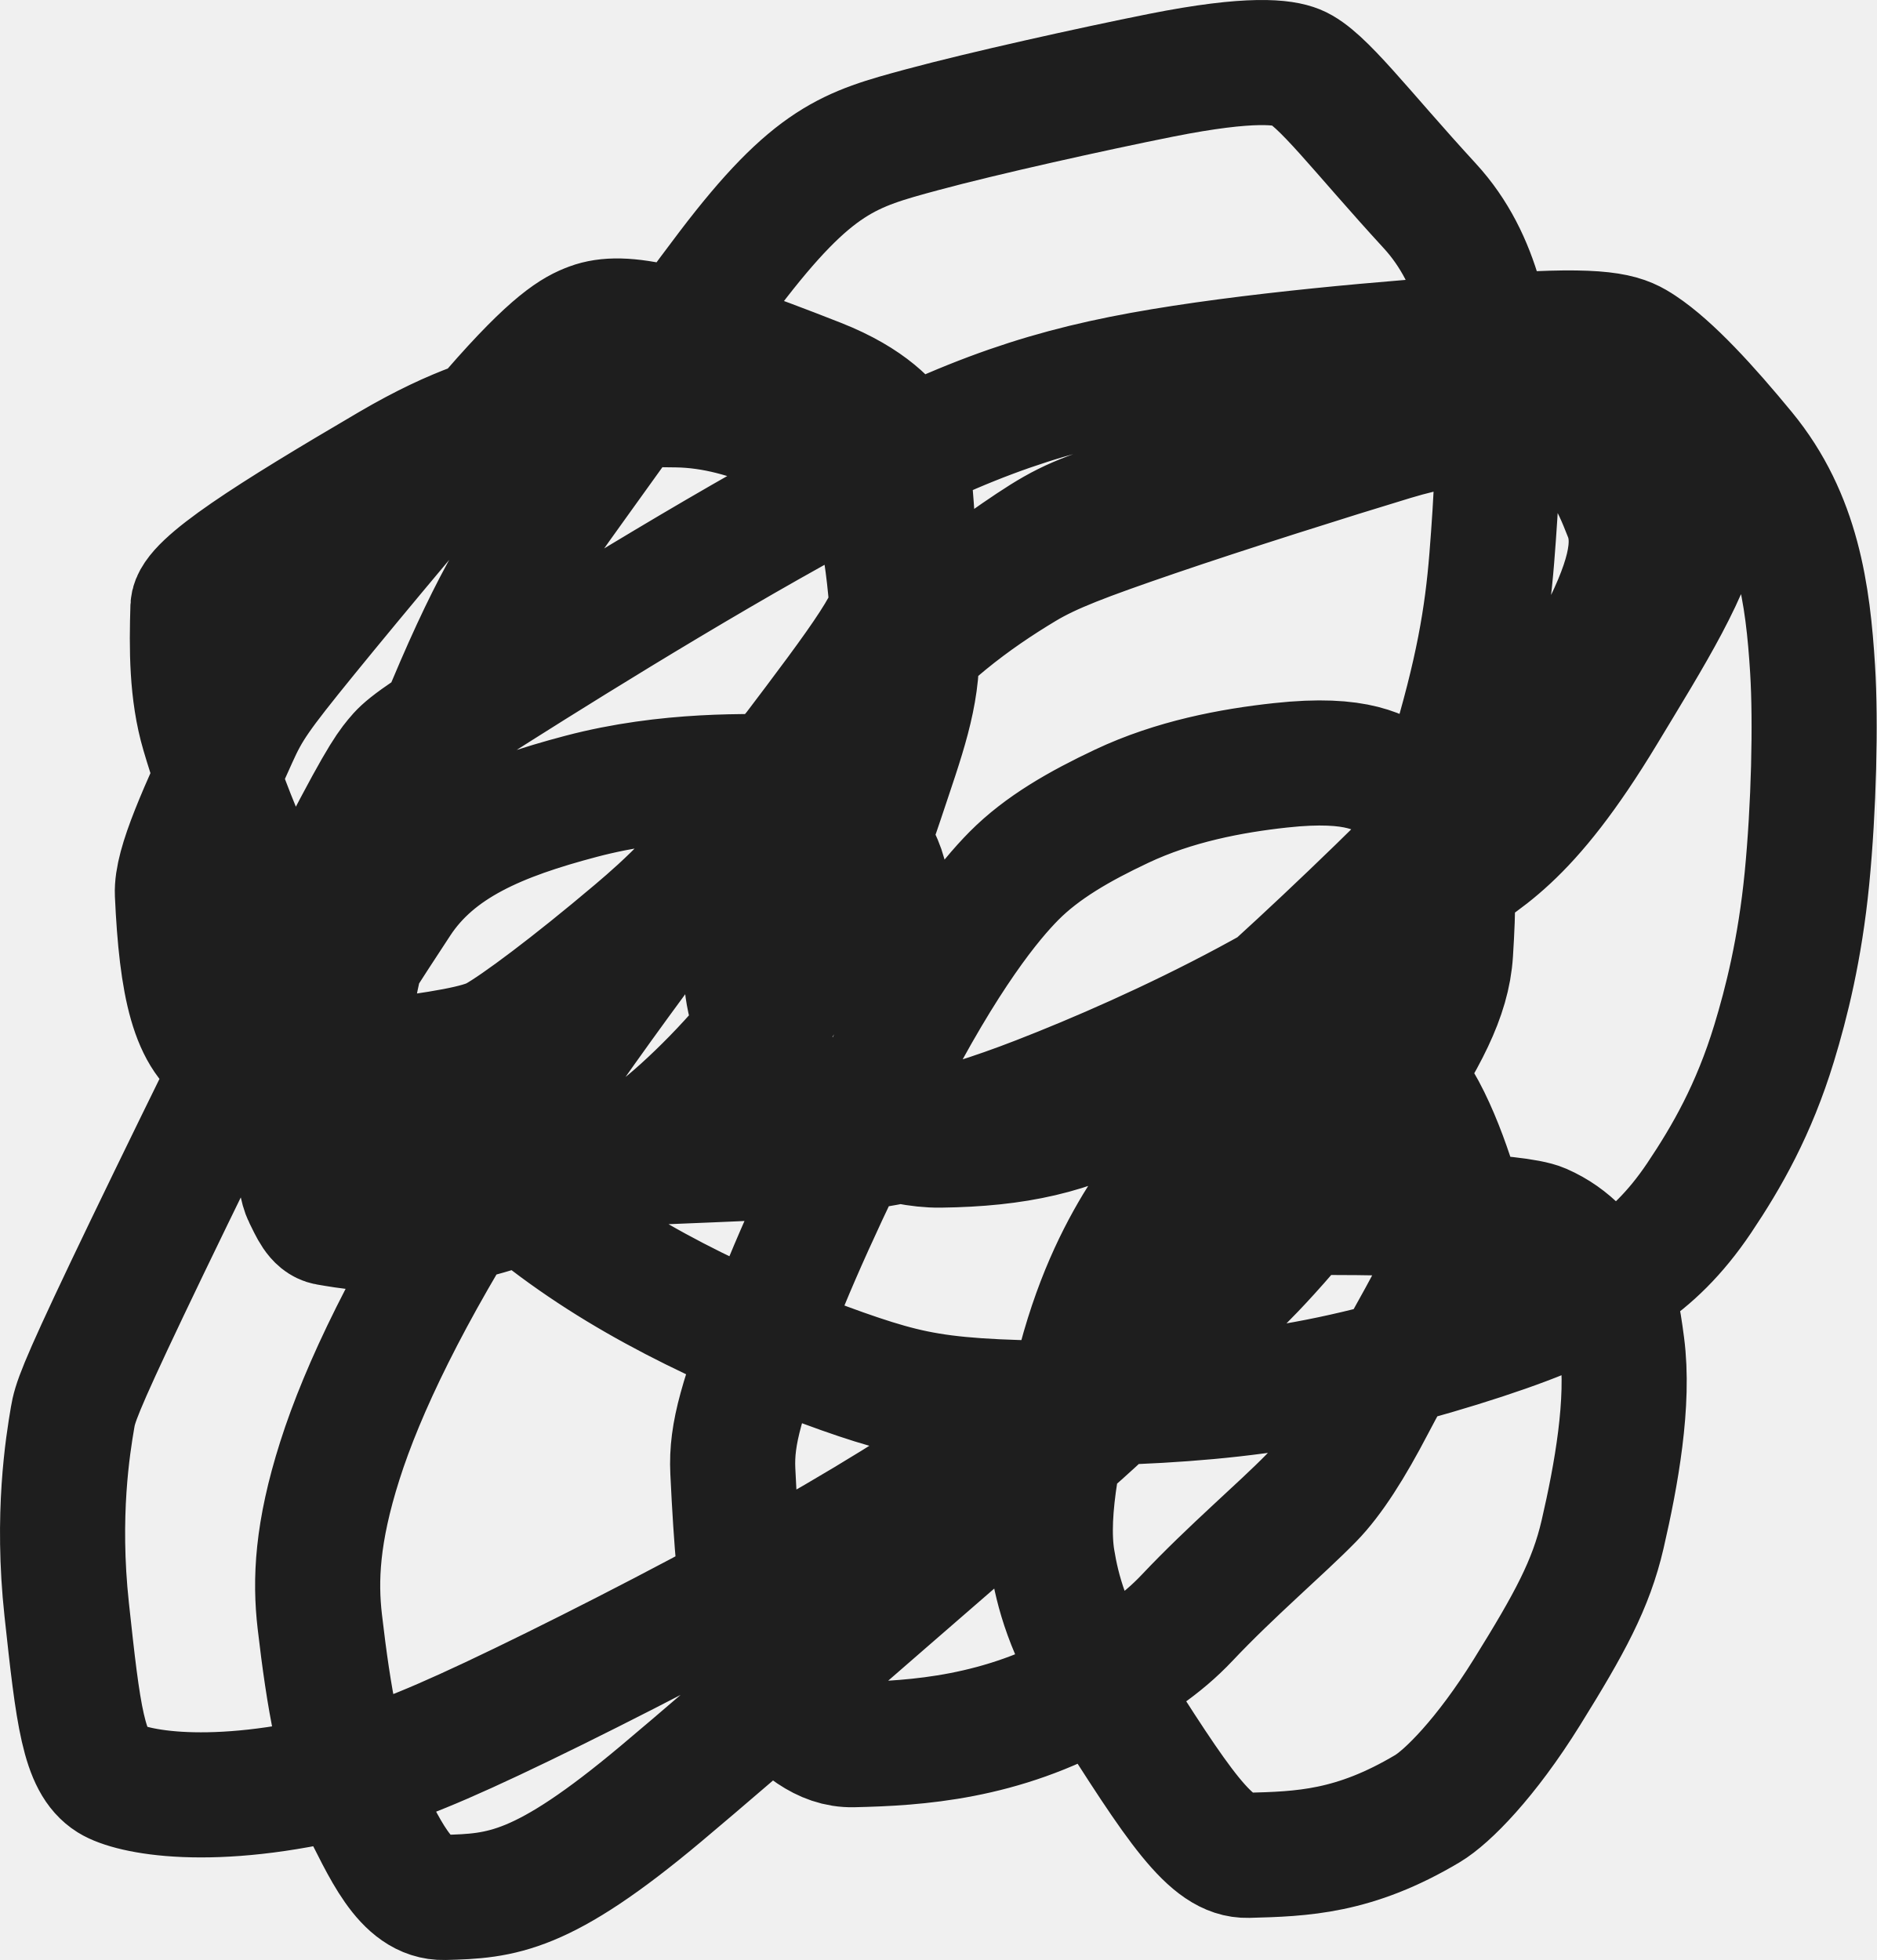
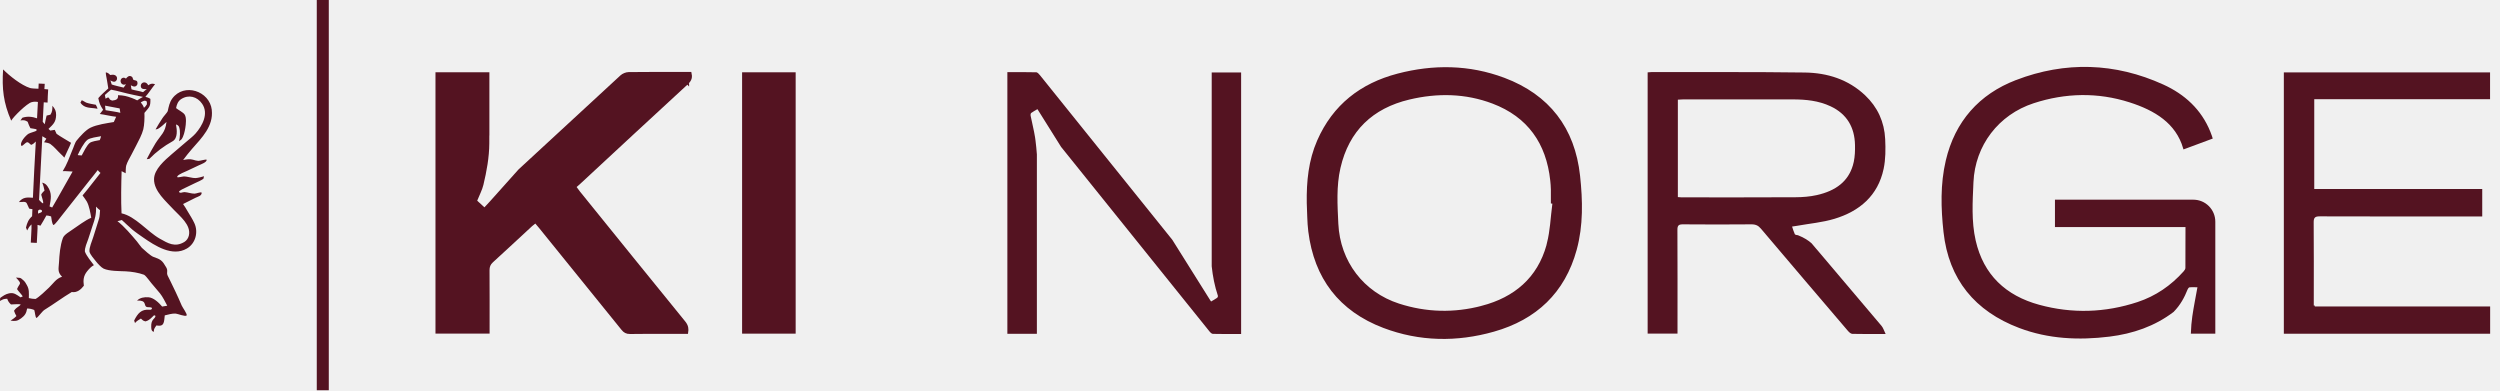
- <svg xmlns="http://www.w3.org/2000/svg" width="45" height="47" viewBox="0 0 45 47" fill="none">
-   <path d="M31.963 29.074C33.344 29.074 36.345 29.132 36.96 29.402C37.667 29.712 38.042 30.204 38.51 30.839C38.721 31.125 38.796 31.522 38.893 32.264C39.072 33.626 38.757 35.367 38.427 36.795C38.149 37.995 37.636 38.932 36.613 40.578C35.626 42.166 34.699 43.09 34.227 43.371C32.467 44.419 31.225 44.456 29.922 44.49C29.036 44.513 28.27 43.331 26.476 40.5C25.599 39.117 25.353 38.119 25.236 37.4C25.046 36.232 25.408 34.514 25.903 32.657C26.345 31 26.935 29.901 27.448 29.099C28.095 28.087 29.191 26.942 30.176 25.905C30.648 25.409 31.424 25.345 32.448 25.366C33.026 25.378 33.303 25.58 33.525 25.785C34.225 26.43 34.781 28.086 35.023 28.977C35.239 29.772 33.862 31.867 32.909 33.693C32.401 34.666 31.918 35.436 31.441 35.923C30.712 36.668 29.527 37.669 28.465 38.794C27.839 39.458 27.127 39.914 26.155 40.462C23.998 41.678 21.989 41.802 20.453 41.837C19.736 41.853 19.176 41.349 18.613 40.735C18.002 40.066 17.739 38.785 17.572 35.279C17.528 34.365 17.793 33.527 18.604 31.383C19.186 29.844 20.32 27.471 21.217 25.719C22.677 22.867 23.738 21.584 24.313 21.003C24.993 20.318 25.886 19.809 26.893 19.334C28.153 18.738 29.525 18.48 30.706 18.352C32.581 18.148 33.122 18.539 33.587 18.829C34.256 19.246 34.486 19.895 34.727 20.572C34.86 20.944 34.851 21.728 34.781 22.844C34.715 23.902 34.16 24.91 33.163 26.43C31.446 29.049 29.898 30.573 29.597 30.86C29.272 31.171 28.085 32.351 26.198 34.088C25.368 34.852 24.746 35.326 22.838 36.977C20.93 38.627 17.741 41.426 15.854 43.009C12.996 45.407 12.026 45.465 10.654 45.5C9.7 45.524 9.205 44.268 8.643 43.191C8.141 42.228 7.882 40.721 7.668 38.883C7.553 37.889 7.6 36.753 8.148 35.029C8.695 33.306 9.787 31.024 11.657 28.095C13.526 25.166 16.14 21.658 17.924 19.418C19.708 17.178 20.583 16.312 21.638 15.419C22.692 14.526 23.901 13.633 24.727 13.085C25.554 12.536 25.963 12.36 27.436 11.915C28.909 11.47 31.434 10.761 32.897 10.374C35.295 9.74 36.379 9.942 37.466 10.423C38.359 10.817 38.67 11.5 38.998 12.341C39.279 13.064 39.058 13.984 38.241 15.516C37.841 16.267 36.99 17.281 35.549 18.823C34.107 20.366 32.026 22.36 30.625 23.635C28.616 25.461 27.623 26.055 27.048 26.381C25.687 27.15 24.357 27.435 22.545 27.459C21.515 27.473 20.247 26.925 19.636 26.71C19.133 26.534 18.667 25.69 18.254 24.799C17.546 23.271 18.025 22.054 18.399 21.043C19.021 19.362 20.018 17.833 20.904 16.703C21.997 15.307 23.343 14.323 24.547 13.601C25.196 13.212 25.997 12.91 27.683 12.332C29.369 11.755 31.935 10.944 33.392 10.504C35.109 9.984 36.871 9.892 39.152 9.822C39.957 9.797 40.047 9.916 40.162 10.05C40.423 10.352 40.625 10.654 40.749 10.883C40.868 11.103 40.91 11.536 40.782 12.355C40.587 13.607 39.571 15.211 38.455 17.06C36.593 20.145 35.54 20.61 34.397 21.359C33.444 21.983 31.72 23.082 29.92 24.048C28.12 25.013 26.292 25.806 24.909 26.343C22.667 27.215 21.099 27.507 19.226 27.686C17.985 27.805 16.142 27.826 14.745 27.922C11.001 28.18 9.71 28.194 9.29 27.924C8.805 27.611 8.524 26.875 8.359 25.693C8.272 25.067 8.353 24.006 8.835 22.254C9.317 20.501 10.27 18.084 10.977 16.45C12.036 14.004 12.708 13.048 13.773 11.57C14.698 10.287 16.386 7.912 17.484 6.468C19.5 3.814 20.382 3.578 22.113 3.11C23.562 2.718 26.201 2.132 27.838 1.805C30.024 1.37 30.779 1.492 31.085 1.615C31.688 1.859 32.625 3.132 34.283 4.936C35.49 6.249 35.74 7.987 35.885 9.639C35.96 10.486 35.884 11.971 35.77 13.388C35.656 14.805 35.437 16.112 34.782 18.281C34.126 20.45 33.042 23.441 32.223 25.418C31.404 27.395 30.883 28.267 30.398 28.965C29.913 29.663 29.48 30.159 28.427 31.047C27.374 31.936 25.713 33.201 24.031 34.368C22.348 35.535 20.694 36.566 18.496 37.781C16.299 38.997 13.608 40.365 11.806 41.213C10.004 42.061 9.172 42.348 8.319 42.561C5.048 43.379 3.135 42.966 2.654 42.665C2.004 42.258 1.874 41.137 1.599 38.593C1.354 36.327 1.628 34.651 1.741 33.988C1.797 33.658 1.888 33.346 3.05 30.904C4.213 28.461 6.454 23.899 7.739 21.367C9.025 18.836 9.286 18.473 9.503 18.209C9.72 17.945 9.886 17.791 11.911 16.51C13.936 15.229 17.814 12.825 20.768 11.308C23.721 9.791 25.631 9.234 28.36 8.815C31.088 8.395 34.575 8.13 36.483 8.022C38.611 7.901 38.963 8.089 39.347 8.342C40.054 8.81 40.937 9.777 41.807 10.834C43.109 12.416 43.352 14.263 43.463 16.049C43.542 17.328 43.493 19.372 43.327 21.068C43.16 22.764 42.834 24.052 42.54 25.017C42.055 26.606 41.41 27.734 40.742 28.729C39.586 30.449 38.357 30.977 36.974 31.549C35.942 31.975 34.182 32.526 32.528 32.919C30.874 33.311 29.364 33.49 27.787 33.581C26.209 33.671 24.609 33.667 23.437 33.587C22.266 33.506 21.572 33.348 20.581 33.016C19.591 32.684 18.324 32.182 17.084 31.594C15.845 31.006 14.67 30.348 13.566 29.554C12.463 28.761 11.466 27.852 10.533 26.905C8.708 25.053 7.68 23.702 7.059 22.653C5.976 20.822 5.258 18.862 4.879 17.572C4.593 16.601 4.596 15.543 4.627 14.548C4.644 14.025 6.495 12.859 9.362 11.177C11.016 10.207 11.982 9.994 12.611 9.828C13.139 9.688 14.472 9.683 16.23 9.708C18.032 9.733 19.678 10.733 20.493 11.304C20.957 11.629 21.237 12.681 21.383 14.468C21.424 14.973 20.174 16.555 18.279 19.067C16.9 20.895 16.003 21.709 15.234 22.359C13.704 23.653 12.409 24.618 11.893 24.903C11.508 25.116 10.604 25.274 8.995 25.472C7.051 25.711 5.794 25.509 5.487 25.353C4.625 24.918 4.353 23.608 4.254 21.435C4.222 20.738 4.837 19.458 5.636 17.681C5.958 16.964 6.173 16.651 7.333 15.225C8.493 13.798 10.607 11.274 11.83 9.866C13.277 8.201 13.798 7.937 14.168 7.799C14.934 7.513 16.189 7.789 19.61 9.135C20.862 9.628 21.331 10.205 21.58 10.559C21.832 10.917 21.924 12.839 21.982 15.497C22.009 16.703 21.636 17.664 21.135 19.173C20.6 20.782 20.037 21.967 19.436 22.951C18.501 24.483 17.326 25.758 16.38 26.615C15.45 27.458 14.627 27.954 13.596 28.384C10.29 29.763 8.802 29.485 7.857 29.324C7.601 29.28 7.475 28.963 7.328 28.67C7.144 28.303 7.11 27.258 7.095 25.987C7.088 25.399 8.079 23.842 9.545 21.608C10.438 20.248 11.971 19.613 13.931 19.096C15.998 18.55 17.992 18.613 19.002 18.639C19.808 18.659 20.259 19.266 20.665 19.829C20.782 20.039 20.936 20.349 21.036 20.567C21.137 20.784 21.18 20.901 21.241 21.168" stroke="#1E1E1E" stroke-width="3" stroke-linecap="round" />
+ <svg xmlns="http://www.w3.org/2000/svg" width="205" height="32" viewBox="0 0 205 32" fill="none">
+   <path d="M165.346 6.638C169.362 5.101 173.416 5.215 177.354 7.006C179.102 7.8 180.443 9.036 181.167 10.821L181.304 11.185C181.319 11.228 181.331 11.269 181.344 11.312L179.1 12.146C178.486 10.037 176.724 8.979 174.651 8.315C172.03 7.476 169.363 7.53 166.74 8.385C163.827 9.334 161.874 11.882 161.741 14.942C161.672 16.532 161.564 18.151 161.925 19.738C162.574 22.592 164.434 24.317 167.188 25.07C169.906 25.815 172.634 25.728 175.311 24.844C176.804 24.35 178.073 23.48 179.12 22.304L179.121 22.303C179.156 22.262 179.196 22.212 179.228 22.157C179.258 22.104 179.285 22.04 179.285 21.973C179.295 20.869 179.292 19.765 179.292 18.622V18.54H168.588V16.456H179.852C180.804 16.456 181.574 17.227 181.574 18.18V27.278H179.735C179.752 26.833 179.786 26.389 179.851 25.948C179.965 25.159 180.127 24.379 180.271 23.568L180.289 23.472H180.191C180.037 23.472 179.869 23.464 179.699 23.47L179.53 23.48C179.495 23.484 179.465 23.5 179.444 23.516C179.422 23.532 179.403 23.553 179.386 23.573C179.352 23.614 179.323 23.664 179.306 23.707C179.051 24.354 178.719 24.965 178.182 25.515C176.651 26.678 174.879 27.286 172.962 27.523C170.46 27.831 167.978 27.716 165.606 26.818C163.805 26.136 162.372 25.148 161.337 23.854C160.302 22.559 159.661 20.951 159.45 19.023C159.237 17.075 159.182 15.106 159.634 13.183C160.379 10.006 162.344 7.788 165.347 6.639L165.346 6.638Z" fill="#541321" stroke="#541321" stroke-width="0.164" />
+   <path d="M135.404 5.993C139.603 6 143.798 5.972 147.993 6.029C149.822 6.054 151.516 6.583 152.883 7.875C153.898 8.835 154.438 10.031 154.503 11.411C154.541 12.22 154.542 13.053 154.377 13.83C153.92 15.989 152.441 17.249 150.396 17.866C149.419 18.16 148.389 18.248 147.34 18.436C147.206 18.456 147.074 18.476 146.938 18.497L146.841 18.513L146.873 18.605C146.94 18.8 147.003 19.023 147.096 19.227L147.097 19.229C147.111 19.26 147.136 19.282 147.158 19.297C147.181 19.312 147.207 19.325 147.231 19.334C147.281 19.352 147.337 19.364 147.384 19.366V19.365C147.391 19.366 147.4 19.367 147.409 19.367C147.911 19.564 148.256 19.799 148.487 20.004C148.557 20.086 148.626 20.168 148.695 20.25C148.766 20.333 148.836 20.416 148.906 20.5L149.051 20.672V20.667L154.227 26.78C154.286 26.852 154.331 26.938 154.38 27.047C154.414 27.123 154.452 27.21 154.495 27.306C153.554 27.306 152.721 27.316 151.889 27.294C151.851 27.293 151.8 27.269 151.738 27.221C151.679 27.174 151.621 27.113 151.573 27.057C149.196 24.274 146.821 21.489 144.457 18.696C144.344 18.563 144.226 18.465 144.089 18.401C143.986 18.354 143.875 18.328 143.753 18.318L143.627 18.314C141.753 18.329 139.882 18.331 138.01 18.314C137.832 18.313 137.684 18.332 137.587 18.425C137.489 18.519 137.465 18.666 137.466 18.852C137.481 21.513 137.474 24.174 137.474 26.836V27.275H135.189V6.009C135.27 6.001 135.335 5.993 135.404 5.993ZM137.579 8.091L137.502 8.095V16.238L137.578 16.243C137.699 16.251 137.817 16.267 137.927 16.267H138.009V16.265C139.533 16.265 141.056 16.267 142.58 16.267L147.233 16.256C147.821 16.253 148.424 16.207 148.999 16.077C149.76 15.906 150.443 15.625 150.981 15.178C151.454 14.785 151.812 14.266 152.014 13.586L152.09 13.285C152.187 12.828 152.202 12.348 152.192 11.885C152.176 11.15 152.008 10.501 151.671 9.954C151.334 9.407 150.83 8.966 150.148 8.645C149.144 8.171 148.073 8.069 146.997 8.069C144.004 8.066 141.012 8.069 138.019 8.069C137.873 8.069 137.724 8.083 137.579 8.091Z" fill="#541321" stroke="#541321" stroke-width="0.164" />
+   <path d="M84.966 6.009L84.967 6.01C84.988 6.01 85.025 6.026 85.076 6.07C85.124 6.112 85.17 6.166 85.21 6.215C88.83 10.713 92.448 15.214 96.064 19.714C96.571 20.522 97.077 21.33 97.584 22.138C98.092 22.947 98.6 23.756 99.107 24.566V24.567C99.146 24.631 99.192 24.696 99.239 24.769L99.282 24.834L99.35 24.794C99.519 24.693 99.695 24.599 99.856 24.487L99.856 24.486C99.897 24.457 99.923 24.405 99.936 24.365C99.95 24.325 99.96 24.268 99.943 24.219C99.681 23.436 99.527 22.638 99.442 21.83V6.025H101.69V27.307C100.942 27.307 100.197 27.314 99.452 27.295H99.453C99.432 27.294 99.395 27.278 99.345 27.233C99.321 27.213 99.298 27.189 99.275 27.164L99.212 27.089L87.077 12C86.787 11.537 86.496 11.073 86.206 10.609L85.33 9.21C85.272 9.114 85.21 9.02 85.138 8.907L85.095 8.841L85.026 8.881C84.858 8.982 84.671 9.077 84.51 9.198C84.482 9.218 84.465 9.246 84.454 9.271C84.443 9.295 84.435 9.322 84.431 9.348C84.426 9.373 84.424 9.4 84.424 9.427L84.43 9.502C84.547 10.102 84.702 10.684 84.794 11.274L84.829 11.528C84.853 11.716 84.874 11.905 84.893 12.095L84.942 12.663V27.292H82.686V5.997C83.45 5.997 84.208 5.99 84.966 6.009Z" fill="#541321" stroke="#541321" stroke-width="0.164" />
+   <path d="M114.617 6.117C117.542 5.351 120.477 5.388 123.312 6.451L123.326 6.456H123.328C125.159 7.145 126.593 8.164 127.62 9.494C128.65 10.827 129.276 12.477 129.485 14.427C129.702 16.445 129.75 18.481 129.211 20.457C128.254 23.959 125.93 26.141 122.477 27.118C119.454 27.974 116.41 27.929 113.468 26.814C111.664 26.13 110.257 25.121 109.241 23.809C108.225 22.496 107.598 20.874 107.36 18.96C107.313 18.577 107.292 18.193 107.277 17.807L107.236 16.64C107.21 14.882 107.377 13.166 108.087 11.548C109.356 8.655 111.603 6.907 114.617 6.117ZM122.412 8.417C120.177 7.57 117.851 7.534 115.545 8.085C114.033 8.446 112.782 9.092 111.82 10.035C110.859 10.979 110.19 12.216 109.838 13.753C109.489 15.274 109.589 16.826 109.661 18.346C109.81 21.484 111.766 24.025 114.693 24.973C116.95 25.703 119.245 25.756 121.529 25.156L121.528 25.155C124.212 24.452 126.139 22.84 126.895 20.106L126.943 19.929L126.934 19.934C127.058 19.437 127.133 18.928 127.19 18.418C127.255 17.845 127.3 17.277 127.376 16.712L127.387 16.631L127.306 16.619L127.254 16.612C127.255 16.256 127.261 15.895 127.253 15.536C127.248 15.287 127.229 15.04 127.202 14.794C127.038 13.261 126.571 11.942 125.777 10.868C124.984 9.794 123.867 8.968 122.412 8.417Z" fill="#541321" stroke="#541321" stroke-width="0.164" />
+   <path d="M204.103 6.02V8.05H189.687V15.578H203.461V17.668H203.01C198.746 17.668 194.482 17.674 190.217 17.659C190.015 17.658 189.858 17.686 189.759 17.79C189.66 17.894 189.638 18.052 189.64 18.246C189.658 20.376 189.648 22.503 189.648 24.634V25.134H189.73V25.213H204.11V27.284H187.357V6.02H204.103Z" fill="#541321" stroke="#541321" stroke-width="0.164" />
+   <path d="M56.368 6.825C56.521 6.685 56.603 6.551 56.638 6.411C56.669 6.285 56.661 6.145 56.622 5.98C54.921 5.98 53.237 5.972 51.553 5.993C51.345 5.996 51.087 6.1 50.933 6.242C48.143 8.807 45.359 11.379 42.578 13.952C42.188 14.388 41.799 14.823 41.409 15.259C41.019 15.694 40.63 16.13 40.24 16.565C40.098 16.724 39.951 16.877 39.781 17.058L39.726 17.117L39.665 17.061C39.441 16.854 39.248 16.677 39.074 16.515L39.033 16.477L39.055 16.425C39.148 16.19 39.252 15.968 39.341 15.759C39.431 15.548 39.51 15.345 39.56 15.138C39.827 14.024 40.033 12.902 40.041 11.758L40.042 11.435C40.042 11.327 40.042 11.218 40.043 11.109L40.044 11.028H40.048V6.01H35.791V27.275H40.065V26.9C40.065 25.317 40.07 23.735 40.06 22.151C40.06 22.011 40.079 21.886 40.127 21.77C40.175 21.653 40.252 21.55 40.36 21.452C41.441 20.469 42.507 19.47 43.581 18.479L43.845 18.268L43.907 18.219L43.959 18.279C44.07 18.41 44.172 18.524 44.267 18.642L51.017 26.983C51.11 27.1 51.199 27.18 51.299 27.231C51.398 27.282 51.514 27.309 51.666 27.306C52.773 27.283 53.883 27.297 54.989 27.297H56.345C56.374 27.13 56.378 26.986 56.35 26.852C56.318 26.703 56.247 26.561 56.127 26.413C53.239 22.867 50.365 19.309 47.49 15.753C47.399 15.64 47.314 15.515 47.218 15.385L47.172 15.323L47.23 15.273C47.33 15.186 47.4 15.13 47.469 15.065L51.915 10.941C53.377 9.587 54.84 8.234 56.307 6.886L56.305 6.884L56.368 6.825ZM56.368 6.825L56.424 6.886V6.885L56.37 6.827L56.368 6.825Z" fill="#541321" stroke="#541321" stroke-width="0.164" />
+   <path d="M65.162 6.01V27.277H60.934V6.01H65.162Z" fill="#541321" stroke="#541321" stroke-width="0.164" />
+   <mask id="path-8-inside-1_3072_4078" fill="white">
+     <path d="M8.673 5.93C8.865 5.976 8.894 6.012 9.037 6.149C9.178 6.127 9.318 6.103 9.451 6.175C9.518 6.211 9.567 6.272 9.589 6.344C9.611 6.423 9.6 6.51 9.556 6.579C9.421 6.79 9.214 6.692 9.054 6.59C9.085 6.708 9.121 6.813 9.16 6.928C9.337 6.997 9.922 7.13 10.138 7.184C10.21 7.091 10.268 7.007 10.332 6.908C10.227 6.936 10.161 6.966 10.053 6.917C9.83 6.816 9.825 6.447 10.076 6.38C10.179 6.352 10.247 6.391 10.332 6.444C10.421 6.321 10.573 6.173 10.752 6.257C10.887 6.319 10.882 6.413 10.921 6.529C11.029 6.61 11.198 6.567 11.252 6.692C11.32 6.849 11.257 7.03 11.09 7.086C10.97 7.127 10.836 7.048 10.729 6.995C10.757 7.114 10.768 7.207 10.785 7.327C11.065 7.42 11.415 7.448 11.727 7.558C11.797 7.489 11.948 7.381 12.037 7.304C11.884 7.312 11.63 7.325 11.569 7.169C11.427 6.805 11.925 6.539 12.155 6.994C12.18 6.977 12.204 6.961 12.231 6.944C12.416 6.835 12.521 6.851 12.716 6.902C12.465 7.204 12.167 7.673 11.92 7.939C12.094 7.988 12.18 8.01 12.332 8.108C12.347 8.751 12.262 8.756 11.843 9.257C11.86 9.628 11.84 10.243 11.751 10.602C11.646 11.026 11.364 11.554 11.161 11.943C11.033 12.186 10.913 12.429 10.783 12.673C10.642 12.939 10.432 13.287 10.35 13.573C10.311 13.71 10.307 14.053 10.304 14.208L9.973 14.035C9.94 15.099 9.913 16.431 9.966 17.493C11.111 17.738 12.08 18.993 13.105 19.572C13.767 19.946 14.336 20.304 15.112 19.843C15.312 19.723 15.439 19.523 15.49 19.303C15.678 18.446 14.758 17.738 14.242 17.191C13.632 16.515 12.615 15.688 12.631 14.685C12.644 13.871 13.517 13.136 14.073 12.652C14.48 12.299 14.889 11.95 15.301 11.605C15.537 11.405 15.829 11.18 16.031 10.952C16.596 10.31 17.131 9.316 16.574 8.508C16.167 7.916 15.473 7.732 14.858 8.124C14.589 8.297 14.497 8.569 14.438 8.863C14.625 9.022 15.002 9.196 15.137 9.388C15.311 9.634 15.242 10.209 15.193 10.504C15.145 10.791 15.058 11.19 14.883 11.426C14.863 11.452 14.713 11.557 14.681 11.582C14.764 11.264 14.802 10.748 14.689 10.424C14.641 10.286 14.554 10.254 14.431 10.205C14.515 10.637 14.59 11.338 14.152 11.584C13.433 11.987 12.821 12.44 12.245 13.029L12.03 13.052C12.227 12.667 12.518 12.122 12.748 11.756C13.192 11.054 13.548 10.888 13.653 10C13.451 10.184 13.181 10.441 12.938 10.574C12.915 10.588 12.787 10.609 12.754 10.614C12.923 10.312 13.127 9.984 13.319 9.693C13.391 9.562 13.727 9.222 13.757 9.099C13.834 8.746 13.906 8.377 14.128 8.077C15.091 6.764 17.191 7.455 17.369 9.019H17.365C17.516 10.351 16.54 11.306 15.744 12.212C15.49 12.504 15.247 12.808 15.017 13.12C15.298 13.072 15.557 13.013 15.831 13.098C15.975 13.139 16.11 13.184 16.259 13.192C16.391 13.2 16.873 13.043 16.948 13.1C16.97 13.302 16.486 13.471 16.331 13.543L15.344 14.009C15.15 14.098 14.694 14.267 14.548 14.444C14.528 14.467 14.536 14.505 14.544 14.533C14.61 14.567 14.951 14.473 15.048 14.47C15.363 14.457 15.736 14.615 16.049 14.6C16.24 14.592 16.541 14.506 16.729 14.452C16.709 14.52 16.694 14.593 16.679 14.662C16.469 14.807 16.24 14.899 16.01 15.007L15.229 15.383C15.124 15.434 14.691 15.622 14.676 15.729C14.763 15.893 14.981 15.74 15.139 15.752C15.414 15.772 15.67 15.878 15.947 15.88C16.092 15.88 16.423 15.732 16.535 15.79C16.56 16.054 16.235 16.118 16.035 16.216L15.012 16.73C15.12 16.869 15.294 17.173 15.391 17.337C15.582 17.66 15.788 17.967 15.944 18.312C16.276 19.042 16.033 19.966 15.325 20.378C14.126 21.079 12.718 20.153 11.737 19.474C11.43 19.26 11.113 19.047 10.828 18.806C10.537 18.56 10.273 18.292 9.992 18.041C9.876 18.066 9.748 18.105 9.631 18.14C10.176 18.547 10.785 19.277 11.221 19.79C11.354 19.948 11.502 20.181 11.63 20.319C11.812 20.488 12.359 20.987 12.572 21.061C13.181 21.271 13.304 21.353 13.63 21.924C13.804 22.229 13.627 22.323 13.747 22.598C13.804 22.73 13.901 22.905 13.97 23.046L14.403 23.944C14.577 24.308 14.741 24.686 14.902 25.056C14.974 25.226 15.363 25.738 15.307 25.87C15.165 25.98 14.592 25.731 14.408 25.715C14.123 25.69 13.79 25.8 13.511 25.861C13.499 25.985 13.484 26.11 13.47 26.233C13.412 26.671 13.251 26.76 12.825 26.686C12.754 26.783 12.654 26.926 12.624 27.044C12.613 27.095 12.634 27.129 12.611 27.205H12.587C12.546 27.185 12.505 27.164 12.475 27.128C12.406 27.042 12.405 26.911 12.4 26.806C12.373 26.146 12.725 26.171 12.752 25.903C12.725 25.875 12.644 25.839 12.613 25.869C12.377 26.094 12.249 26.269 11.924 26.355C11.723 26.296 11.707 26.269 11.553 26.122C11.357 26.248 11.22 26.305 11.07 26.489L11 26.282C11.3 25.692 11.584 25.34 12.263 25.401C12.329 25.408 12.383 25.395 12.436 25.352C12.462 25.301 12.462 25.303 12.457 25.245C12.386 25.189 12.211 25.189 12.122 25.188C11.85 25.181 11.929 24.914 11.789 24.771C11.663 24.64 11.408 24.645 11.238 24.648C11.482 24.403 11.84 24.351 12.175 24.375C12.598 24.407 13.033 24.825 13.296 25.139C13.435 25.111 13.575 25.088 13.714 25.068C13.55 24.756 13.34 24.334 13.122 24.059C12.82 23.676 12.469 23.314 12.176 22.918C12.116 22.836 11.889 22.559 11.809 22.529C11.343 22.359 10.806 22.277 10.309 22.249C9.81 22.226 8.96 22.242 8.496 22.027C8.312 21.944 7.993 21.596 7.857 21.418C7.696 21.212 7.409 20.901 7.337 20.64C7.298 20.291 7.549 19.776 7.647 19.441C7.801 18.93 7.977 18.422 8.128 17.91C8.179 17.739 8.185 17.431 8.205 17.242C8.074 17.14 7.984 17.068 7.875 16.942C7.898 17.577 7.792 17.944 7.58 18.543C7.455 18.894 7.37 19.236 7.235 19.605C7.143 19.858 6.927 20.352 6.963 20.637C7.102 20.997 7.458 21.428 7.698 21.743C7.481 21.853 7.294 22.06 7.145 22.245C6.848 22.615 6.81 22.968 6.876 23.43C6.64 23.742 6.3 24.024 5.886 23.945C5.128 24.397 4.4 24.945 3.646 25.408C3.458 25.524 3.108 26.036 2.985 26.074C2.893 26.013 2.869 25.595 2.813 25.437L2.806 25.418C2.609 25.335 2.435 25.304 2.225 25.296C2.16 25.682 2.048 25.869 1.728 26.107C1.415 26.34 1.229 26.343 0.865 26.292C1.081 26.138 1.141 26.123 1.347 25.916C1.259 25.77 1.206 25.647 1.15 25.486C1.201 25.404 1.264 25.329 1.337 25.267C1.418 25.196 1.672 25.04 1.697 24.973C1.602 24.909 1.068 24.966 0.901 24.965C0.73 24.805 0.671 24.715 0.591 24.497C0.292 24.512 0.253 24.533 0 24.681C0.013 24.585 0.013 24.53 0.013 24.433C0.267 24.257 0.433 24.124 0.742 24.055C1.145 23.967 1.36 24.165 1.689 24.384C1.749 24.359 1.807 24.331 1.867 24.303C1.723 24.08 1.528 23.916 1.397 23.703C1.626 23.156 1.843 23.335 1.31 22.762C1.641 22.798 1.63 22.712 1.94 23.005C2.078 23.138 2.105 23.215 2.199 23.374C2.411 23.732 2.366 24.034 2.365 24.443C2.576 24.489 2.703 24.512 2.918 24.515C3.223 24.346 3.76 23.829 4.021 23.58C4.36 23.256 4.598 22.841 5.089 22.692C4.698 22.303 4.808 22.039 4.838 21.525C4.875 20.859 4.928 20.151 5.156 19.52C5.261 19.228 5.735 18.983 5.975 18.802C6.446 18.492 6.966 18.074 7.483 17.856C7.409 17.444 7.317 16.889 7.117 16.523C7.043 16.39 6.866 16.159 6.769 16.026C7.27 15.438 7.751 14.784 8.24 14.181C8.151 14.106 8.087 14.037 8.013 13.947C7.823 14.209 7.527 14.56 7.322 14.82L5.049 17.698C4.897 17.893 4.578 18.325 4.409 18.453L4.375 18.443C4.255 18.33 4.221 17.925 4.191 17.747C4.073 17.7 3.93 17.68 3.804 17.667C3.707 17.87 3.445 18.291 3.321 18.504L3.077 18.44C3.092 18.596 3.072 18.853 3.065 19.016L3.018 19.918C2.847 19.913 2.695 19.907 2.524 19.894C2.537 19.433 2.598 18.855 2.583 18.402C2.401 18.571 2.34 18.681 2.224 18.898L2.13 18.658C2.225 18.268 2.334 17.995 2.632 17.731C2.647 17.542 2.645 17.345 2.658 17.15C2.557 17.143 2.491 17.127 2.393 17.104C2.105 16.551 2.299 16.515 1.551 16.571C1.869 16.162 2.212 16.175 2.699 16.215C2.757 14.693 2.857 13.125 2.937 11.602C2.795 11.745 2.737 11.805 2.552 11.881C2.209 11.559 2.235 11.62 1.889 11.904C1.853 11.933 1.812 11.966 1.762 11.968C1.567 11.698 2.119 11.1 2.338 10.968C2.471 10.889 2.954 10.766 2.993 10.714C2.997 10.65 3.008 10.643 2.982 10.597C2.877 10.563 2.629 10.54 2.493 10.512C2.394 10.338 2.338 10.172 2.268 9.985C2.061 9.847 1.917 9.839 1.677 9.877C1.725 9.797 1.772 9.733 1.83 9.657C2.217 9.519 2.657 9.562 3.038 9.703L3.108 8.361C2.911 8.331 2.793 8.328 2.598 8.377C2.207 8.474 1.088 9.582 0.919 9.895C0.276 8.425 0.153 7.273 0.254 5.692C0.776 6.218 1.743 6.992 2.47 7.219C2.604 7.261 2.988 7.269 3.152 7.276C3.154 7.14 3.164 6.989 3.172 6.851C3.333 6.851 3.505 6.864 3.668 6.874L3.64 7.304C3.74 7.31 3.85 7.324 3.95 7.332C3.932 7.671 3.902 8.078 3.901 8.412C3.807 8.398 3.684 8.395 3.587 8.39L3.504 9.99C3.559 10.064 3.609 10.121 3.669 10.189C3.696 9.992 3.776 9.683 3.822 9.478C3.922 9.459 4.035 9.429 4.135 9.404C4.299 9.155 4.296 8.96 4.295 8.672C4.506 8.912 4.608 9.104 4.601 9.432C4.588 10.01 4.362 10.199 3.976 10.568C4.024 10.607 4.076 10.661 4.121 10.706C4.244 10.689 4.367 10.671 4.49 10.648C4.539 10.747 4.592 10.871 4.638 10.973C4.931 11.187 5.502 11.51 5.826 11.71C5.662 12.13 5.447 12.516 5.274 12.928C5.217 12.844 5.084 12.723 5.008 12.652C4.713 12.378 4.45 12.033 4.121 11.802C4.011 11.725 3.748 11.685 3.614 11.664C3.674 11.566 3.738 11.469 3.802 11.372C3.692 11.303 3.582 11.234 3.472 11.168L3.202 16.393C3.266 16.456 3.456 16.672 3.525 16.677L3.545 16.651C3.561 16.51 3.422 16.141 3.379 15.965C3.412 15.852 3.564 15.713 3.651 15.624C3.6 15.401 3.556 15.182 3.459 14.974C3.681 15.04 3.769 15.099 3.904 15.294C4.288 15.85 4.173 16.321 4.065 16.928L4.278 17.015C4.851 16.052 5.389 15.041 5.955 14.066C5.717 14.066 5.361 14.014 5.143 14.037C5.474 13.507 5.698 12.898 5.927 12.322C6.034 12.102 6.136 11.704 6.285 11.523C6.561 11.188 7.027 10.658 7.426 10.468C7.969 10.209 8.742 10.108 9.331 10.007C9.39 9.862 9.461 9.718 9.526 9.575C9.121 9.536 8.604 9.404 8.184 9.347C8.276 9.248 8.358 9.114 8.455 9.002C8.205 8.61 8.151 8.492 8.061 8.047C8.249 7.816 8.65 7.463 8.88 7.25C8.847 7.01 8.816 6.812 8.771 6.575C8.742 6.418 8.668 6.067 8.673 5.925V5.93ZM3.246 17.191C3.07 17.245 3.133 17.355 3.12 17.516C3.175 17.495 3.248 17.47 3.302 17.445C3.4 17.401 3.479 17.373 3.431 17.25C3.372 17.194 3.326 17.191 3.244 17.189L3.246 17.191ZM8.277 11.17C7.984 11.221 7.385 11.303 7.171 11.464C6.882 11.681 6.526 12.383 6.375 12.708L6.403 12.723L6.699 12.749C6.859 12.457 7.102 11.935 7.352 11.725C7.506 11.595 7.972 11.526 8.181 11.489C8.208 11.416 8.279 11.251 8.286 11.183L8.279 11.172L8.277 11.17ZM8.614 8.664C8.63 8.787 8.648 8.912 8.655 9.035C8.926 9.083 9.653 9.184 9.867 9.252C9.849 9.132 9.833 9.009 9.812 8.891C9.577 8.853 9.331 8.8 9.098 8.755C8.953 8.727 8.752 8.697 8.615 8.663L8.614 8.664ZM6.704 8.22C6.838 8.264 6.958 8.369 7.065 8.412C7.288 8.497 7.616 8.544 7.857 8.59C7.885 8.643 8 8.863 7.993 8.909L7.967 8.914C7.473 8.809 6.917 8.922 6.597 8.415C6.635 8.331 6.654 8.297 6.704 8.22ZM11.822 8.259C11.709 8.303 11.65 8.334 11.543 8.394C11.641 8.522 11.761 8.677 11.802 8.837C11.906 8.773 11.983 8.651 12.048 8.551C12.045 8.333 12.066 8.257 11.82 8.259H11.822ZM9.108 7.351C8.975 7.442 8.747 7.665 8.602 7.786C8.617 7.878 8.633 8.01 8.66 8.095C8.727 8.052 8.801 7.998 8.876 7.991C8.953 8.023 8.971 8.128 9.034 8.177C9.06 8.197 9.16 8.236 9.195 8.249C9.493 8.211 9.72 8.157 9.675 7.806C10.146 7.818 10.38 7.882 10.811 8.036C10.959 8.096 11.11 8.154 11.251 8.231C11.376 8.134 11.584 8.023 11.727 7.946C11.436 7.878 11.134 7.814 10.842 7.757C10.268 7.644 9.68 7.455 9.108 7.351Z" />
+   </mask>
+   <path d="M8.673 5.93C8.865 5.976 8.894 6.012 9.037 6.149C9.178 6.127 9.318 6.103 9.451 6.175C9.518 6.211 9.567 6.272 9.589 6.344C9.611 6.423 9.6 6.51 9.556 6.579C9.421 6.79 9.214 6.692 9.054 6.59C9.085 6.708 9.121 6.813 9.16 6.928C9.337 6.997 9.922 7.13 10.138 7.184C10.21 7.091 10.268 7.007 10.332 6.908C10.227 6.936 10.161 6.966 10.053 6.917C9.83 6.816 9.825 6.447 10.076 6.38C10.179 6.352 10.247 6.391 10.332 6.444C10.421 6.321 10.573 6.173 10.752 6.257C10.887 6.319 10.882 6.413 10.921 6.529C11.029 6.61 11.198 6.567 11.252 6.692C11.32 6.849 11.257 7.03 11.09 7.086C10.97 7.127 10.836 7.048 10.729 6.995C10.757 7.114 10.768 7.207 10.785 7.327C11.065 7.42 11.415 7.448 11.727 7.558C11.797 7.489 11.948 7.381 12.037 7.304C11.884 7.312 11.63 7.325 11.569 7.169C11.427 6.805 11.925 6.539 12.155 6.994C12.18 6.977 12.204 6.961 12.231 6.944C12.416 6.835 12.521 6.851 12.716 6.902C12.465 7.204 12.167 7.673 11.92 7.939C12.094 7.988 12.18 8.01 12.332 8.108C12.347 8.751 12.262 8.756 11.843 9.257C11.86 9.628 11.84 10.243 11.751 10.602C11.646 11.026 11.364 11.554 11.161 11.943C11.033 12.186 10.913 12.429 10.783 12.673C10.642 12.939 10.432 13.287 10.35 13.573C10.311 13.71 10.307 14.053 10.304 14.208L9.973 14.035C9.94 15.099 9.913 16.431 9.966 17.493C11.111 17.738 12.08 18.993 13.105 19.572C13.767 19.946 14.336 20.304 15.112 19.843C15.312 19.723 15.439 19.523 15.49 19.303C15.678 18.446 14.758 17.738 14.242 17.191C13.632 16.515 12.615 15.688 12.631 14.685C12.644 13.871 13.517 13.136 14.073 12.652C14.48 12.299 14.889 11.95 15.301 11.605C15.537 11.405 15.829 11.18 16.031 10.952C16.596 10.31 17.131 9.316 16.574 8.508C16.167 7.916 15.473 7.732 14.858 8.124C14.589 8.297 14.497 8.569 14.438 8.863C14.625 9.022 15.002 9.196 15.137 9.388C15.311 9.634 15.242 10.209 15.193 10.504C15.145 10.791 15.058 11.19 14.883 11.426C14.863 11.452 14.713 11.557 14.681 11.582C14.764 11.264 14.802 10.748 14.689 10.424C14.641 10.286 14.554 10.254 14.431 10.205C14.515 10.637 14.59 11.338 14.152 11.584C13.433 11.987 12.821 12.44 12.245 13.029L12.03 13.052C12.227 12.667 12.518 12.122 12.748 11.756C13.192 11.054 13.548 10.888 13.653 10C13.451 10.184 13.181 10.441 12.938 10.574C12.915 10.588 12.787 10.609 12.754 10.614C12.923 10.312 13.127 9.984 13.319 9.693C13.391 9.562 13.727 9.222 13.757 9.099C13.834 8.746 13.906 8.377 14.128 8.077C15.091 6.764 17.191 7.455 17.369 9.019H17.365C17.516 10.351 16.54 11.306 15.744 12.212C15.49 12.504 15.247 12.808 15.017 13.12C15.298 13.072 15.557 13.013 15.831 13.098C15.975 13.139 16.11 13.184 16.259 13.192C16.391 13.2 16.873 13.043 16.948 13.1C16.97 13.302 16.486 13.471 16.331 13.543L15.344 14.009C15.15 14.098 14.694 14.267 14.548 14.444C14.528 14.467 14.536 14.505 14.544 14.533C14.61 14.567 14.951 14.473 15.048 14.47C15.363 14.457 15.736 14.615 16.049 14.6C16.24 14.592 16.541 14.506 16.729 14.452C16.709 14.52 16.694 14.593 16.679 14.662C16.469 14.807 16.24 14.899 16.01 15.007L15.229 15.383C15.124 15.434 14.691 15.622 14.676 15.729C14.763 15.893 14.981 15.74 15.139 15.752C15.414 15.772 15.67 15.878 15.947 15.88C16.092 15.88 16.423 15.732 16.535 15.79C16.56 16.054 16.235 16.118 16.035 16.216L15.012 16.73C15.12 16.869 15.294 17.173 15.391 17.337C15.582 17.66 15.788 17.967 15.944 18.312C16.276 19.042 16.033 19.966 15.325 20.378C14.126 21.079 12.718 20.153 11.737 19.474C11.43 19.26 11.113 19.047 10.828 18.806C10.537 18.56 10.273 18.292 9.992 18.041C9.876 18.066 9.748 18.105 9.631 18.14C10.176 18.547 10.785 19.277 11.221 19.79C11.354 19.948 11.502 20.181 11.63 20.319C11.812 20.488 12.359 20.987 12.572 21.061C13.181 21.271 13.304 21.353 13.63 21.924C13.804 22.229 13.627 22.323 13.747 22.598C13.804 22.73 13.901 22.905 13.97 23.046L14.403 23.944C14.577 24.308 14.741 24.686 14.902 25.056C14.974 25.226 15.363 25.738 15.307 25.87C15.165 25.98 14.592 25.731 14.408 25.715C14.123 25.69 13.79 25.8 13.511 25.861C13.499 25.985 13.484 26.11 13.47 26.233C13.412 26.671 13.251 26.76 12.825 26.686C12.754 26.783 12.654 26.926 12.624 27.044C12.613 27.095 12.634 27.129 12.611 27.205H12.587C12.546 27.185 12.505 27.164 12.475 27.128C12.406 27.042 12.405 26.911 12.4 26.806C12.373 26.146 12.725 26.171 12.752 25.903C12.725 25.875 12.644 25.839 12.613 25.869C12.377 26.094 12.249 26.269 11.924 26.355C11.723 26.296 11.707 26.269 11.553 26.122C11.357 26.248 11.22 26.305 11.07 26.489L11 26.282C11.3 25.692 11.584 25.34 12.263 25.401C12.329 25.408 12.383 25.395 12.436 25.352C12.462 25.301 12.462 25.303 12.457 25.245C12.386 25.189 12.211 25.189 12.122 25.188C11.85 25.181 11.929 24.914 11.789 24.771C11.663 24.64 11.408 24.645 11.238 24.648C11.482 24.403 11.84 24.351 12.175 24.375C12.598 24.407 13.033 24.825 13.296 25.139C13.435 25.111 13.575 25.088 13.714 25.068C13.55 24.756 13.34 24.334 13.122 24.059C12.82 23.676 12.469 23.314 12.176 22.918C12.116 22.836 11.889 22.559 11.809 22.529C11.343 22.359 10.806 22.277 10.309 22.249C9.81 22.226 8.96 22.242 8.496 22.027C8.312 21.944 7.993 21.596 7.857 21.418C7.696 21.212 7.409 20.901 7.337 20.64C7.298 20.291 7.549 19.776 7.647 19.441C7.801 18.93 7.977 18.422 8.128 17.91C8.179 17.739 8.185 17.431 8.205 17.242C8.074 17.14 7.984 17.068 7.875 16.942C7.898 17.577 7.792 17.944 7.58 18.543C7.455 18.894 7.37 19.236 7.235 19.605C7.143 19.858 6.927 20.352 6.963 20.637C7.102 20.997 7.458 21.428 7.698 21.743C7.481 21.853 7.294 22.06 7.145 22.245C6.848 22.615 6.81 22.968 6.876 23.43C6.64 23.742 6.3 24.024 5.886 23.945C5.128 24.397 4.4 24.945 3.646 25.408C3.458 25.524 3.108 26.036 2.985 26.074C2.893 26.013 2.869 25.595 2.813 25.437L2.806 25.418C2.609 25.335 2.435 25.304 2.225 25.296C2.16 25.682 2.048 25.869 1.728 26.107C1.415 26.34 1.229 26.343 0.865 26.292C1.081 26.138 1.141 26.123 1.347 25.916C1.259 25.77 1.206 25.647 1.15 25.486C1.201 25.404 1.264 25.329 1.337 25.267C1.418 25.196 1.672 25.04 1.697 24.973C1.602 24.909 1.068 24.966 0.901 24.965C0.73 24.805 0.671 24.715 0.591 24.497C0.292 24.512 0.253 24.533 0 24.681C0.013 24.585 0.013 24.53 0.013 24.433C0.267 24.257 0.433 24.124 0.742 24.055C1.145 23.967 1.36 24.165 1.689 24.384C1.749 24.359 1.807 24.331 1.867 24.303C1.723 24.08 1.528 23.916 1.397 23.703C1.626 23.156 1.843 23.335 1.31 22.762C1.641 22.798 1.63 22.712 1.94 23.005C2.078 23.138 2.105 23.215 2.199 23.374C2.411 23.732 2.366 24.034 2.365 24.443C2.576 24.489 2.703 24.512 2.918 24.515C3.223 24.346 3.76 23.829 4.021 23.58C4.36 23.256 4.598 22.841 5.089 22.692C4.698 22.303 4.808 22.039 4.838 21.525C4.875 20.859 4.928 20.151 5.156 19.52C5.261 19.228 5.735 18.983 5.975 18.802C6.446 18.492 6.966 18.074 7.483 17.856C7.409 17.444 7.317 16.889 7.117 16.523C7.043 16.39 6.866 16.159 6.769 16.026C7.27 15.438 7.751 14.784 8.24 14.181C8.151 14.106 8.087 14.037 8.013 13.947C7.823 14.209 7.527 14.56 7.322 14.82L5.049 17.698C4.897 17.893 4.578 18.325 4.409 18.453L4.375 18.443C4.255 18.33 4.221 17.925 4.191 17.747C4.073 17.7 3.93 17.68 3.804 17.667C3.707 17.87 3.445 18.291 3.321 18.504L3.077 18.44C3.092 18.596 3.072 18.853 3.065 19.016L3.018 19.918C2.847 19.913 2.695 19.907 2.524 19.894C2.537 19.433 2.598 18.855 2.583 18.402C2.401 18.571 2.34 18.681 2.224 18.898L2.13 18.658C2.225 18.268 2.334 17.995 2.632 17.731C2.647 17.542 2.645 17.345 2.658 17.15C2.557 17.143 2.491 17.127 2.393 17.104C2.105 16.551 2.299 16.515 1.551 16.571C1.869 16.162 2.212 16.175 2.699 16.215C2.757 14.693 2.857 13.125 2.937 11.602C2.795 11.745 2.737 11.805 2.552 11.881C2.209 11.559 2.235 11.62 1.889 11.904C1.853 11.933 1.812 11.966 1.762 11.968C1.567 11.698 2.119 11.1 2.338 10.968C2.471 10.889 2.954 10.766 2.993 10.714C2.997 10.65 3.008 10.643 2.982 10.597C2.877 10.563 2.629 10.54 2.493 10.512C2.394 10.338 2.338 10.172 2.268 9.985C2.061 9.847 1.917 9.839 1.677 9.877C1.725 9.797 1.772 9.733 1.83 9.657C2.217 9.519 2.657 9.562 3.038 9.703L3.108 8.361C2.911 8.331 2.793 8.328 2.598 8.377C2.207 8.474 1.088 9.582 0.919 9.895C0.276 8.425 0.153 7.273 0.254 5.692C0.776 6.218 1.743 6.992 2.47 7.219C2.604 7.261 2.988 7.269 3.152 7.276C3.154 7.14 3.164 6.989 3.172 6.851C3.333 6.851 3.505 6.864 3.668 6.874L3.64 7.304C3.74 7.31 3.85 7.324 3.95 7.332C3.932 7.671 3.902 8.078 3.901 8.412C3.807 8.398 3.684 8.395 3.587 8.39L3.504 9.99C3.559 10.064 3.609 10.121 3.669 10.189C3.696 9.992 3.776 9.683 3.822 9.478C3.922 9.459 4.035 9.429 4.135 9.404C4.299 9.155 4.296 8.96 4.295 8.672C4.506 8.912 4.608 9.104 4.601 9.432C4.588 10.01 4.362 10.199 3.976 10.568C4.024 10.607 4.076 10.661 4.121 10.706C4.244 10.689 4.367 10.671 4.49 10.648C4.539 10.747 4.592 10.871 4.638 10.973C4.931 11.187 5.502 11.51 5.826 11.71C5.662 12.13 5.447 12.516 5.274 12.928C5.217 12.844 5.084 12.723 5.008 12.652C4.713 12.378 4.45 12.033 4.121 11.802C4.011 11.725 3.748 11.685 3.614 11.664C3.674 11.566 3.738 11.469 3.802 11.372C3.692 11.303 3.582 11.234 3.472 11.168L3.202 16.393C3.266 16.456 3.456 16.672 3.525 16.677L3.545 16.651C3.561 16.51 3.422 16.141 3.379 15.965C3.412 15.852 3.564 15.713 3.651 15.624C3.6 15.401 3.556 15.182 3.459 14.974C3.681 15.04 3.769 15.099 3.904 15.294C4.288 15.85 4.173 16.321 4.065 16.928L4.278 17.015C4.851 16.052 5.389 15.041 5.955 14.066C5.717 14.066 5.361 14.014 5.143 14.037C5.474 13.507 5.698 12.898 5.927 12.322C6.034 12.102 6.136 11.704 6.285 11.523C6.561 11.188 7.027 10.658 7.426 10.468C7.969 10.209 8.742 10.108 9.331 10.007C9.39 9.862 9.461 9.718 9.526 9.575C9.121 9.536 8.604 9.404 8.184 9.347C8.276 9.248 8.358 9.114 8.455 9.002C8.205 8.61 8.151 8.492 8.061 8.047C8.249 7.816 8.65 7.463 8.88 7.25C8.847 7.01 8.816 6.812 8.771 6.575C8.742 6.418 8.668 6.067 8.673 5.925V5.93ZM3.246 17.191C3.07 17.245 3.133 17.355 3.12 17.516C3.175 17.495 3.248 17.47 3.302 17.445C3.4 17.401 3.479 17.373 3.431 17.25C3.372 17.194 3.326 17.191 3.244 17.189L3.246 17.191ZM8.277 11.17C7.984 11.221 7.385 11.303 7.171 11.464C6.882 11.681 6.526 12.383 6.375 12.708L6.403 12.723L6.699 12.749C6.859 12.457 7.102 11.935 7.352 11.725C7.506 11.595 7.972 11.526 8.181 11.489C8.208 11.416 8.279 11.251 8.286 11.183L8.279 11.172L8.277 11.17ZM8.614 8.664C8.63 8.787 8.648 8.912 8.655 9.035C8.926 9.083 9.653 9.184 9.867 9.252C9.849 9.132 9.833 9.009 9.812 8.891C9.577 8.853 9.331 8.8 9.098 8.755C8.953 8.727 8.752 8.697 8.615 8.663L8.614 8.664ZM6.704 8.22C6.838 8.264 6.958 8.369 7.065 8.412C7.288 8.497 7.616 8.544 7.857 8.59C7.885 8.643 8 8.863 7.993 8.909L7.967 8.914C7.473 8.809 6.917 8.922 6.597 8.415C6.635 8.331 6.654 8.297 6.704 8.22ZM11.822 8.259C11.709 8.303 11.65 8.334 11.543 8.394C11.641 8.522 11.761 8.677 11.802 8.837C11.906 8.773 11.983 8.651 12.048 8.551C12.045 8.333 12.066 8.257 11.82 8.259H11.822ZM9.108 7.351C8.975 7.442 8.747 7.665 8.602 7.786C8.617 7.878 8.633 8.01 8.66 8.095C8.727 8.052 8.801 7.998 8.876 7.991C8.953 8.023 8.971 8.128 9.034 8.177C9.06 8.197 9.16 8.236 9.195 8.249C9.493 8.211 9.72 8.157 9.675 7.806C10.146 7.818 10.38 7.882 10.811 8.036C10.959 8.096 11.11 8.154 11.251 8.231C11.376 8.134 11.584 8.023 11.727 7.946C11.436 7.878 11.134 7.814 10.842 7.757C10.268 7.644 9.68 7.455 9.108 7.351Z" fill="#541321" stroke="#541321" stroke-width="0.328" mask="url(#path-8-inside-1_3072_4078)" />
+   <line x1="26.468" x2="26.468" y2="32" stroke="#541321" stroke-width="0.985" />
</svg>
